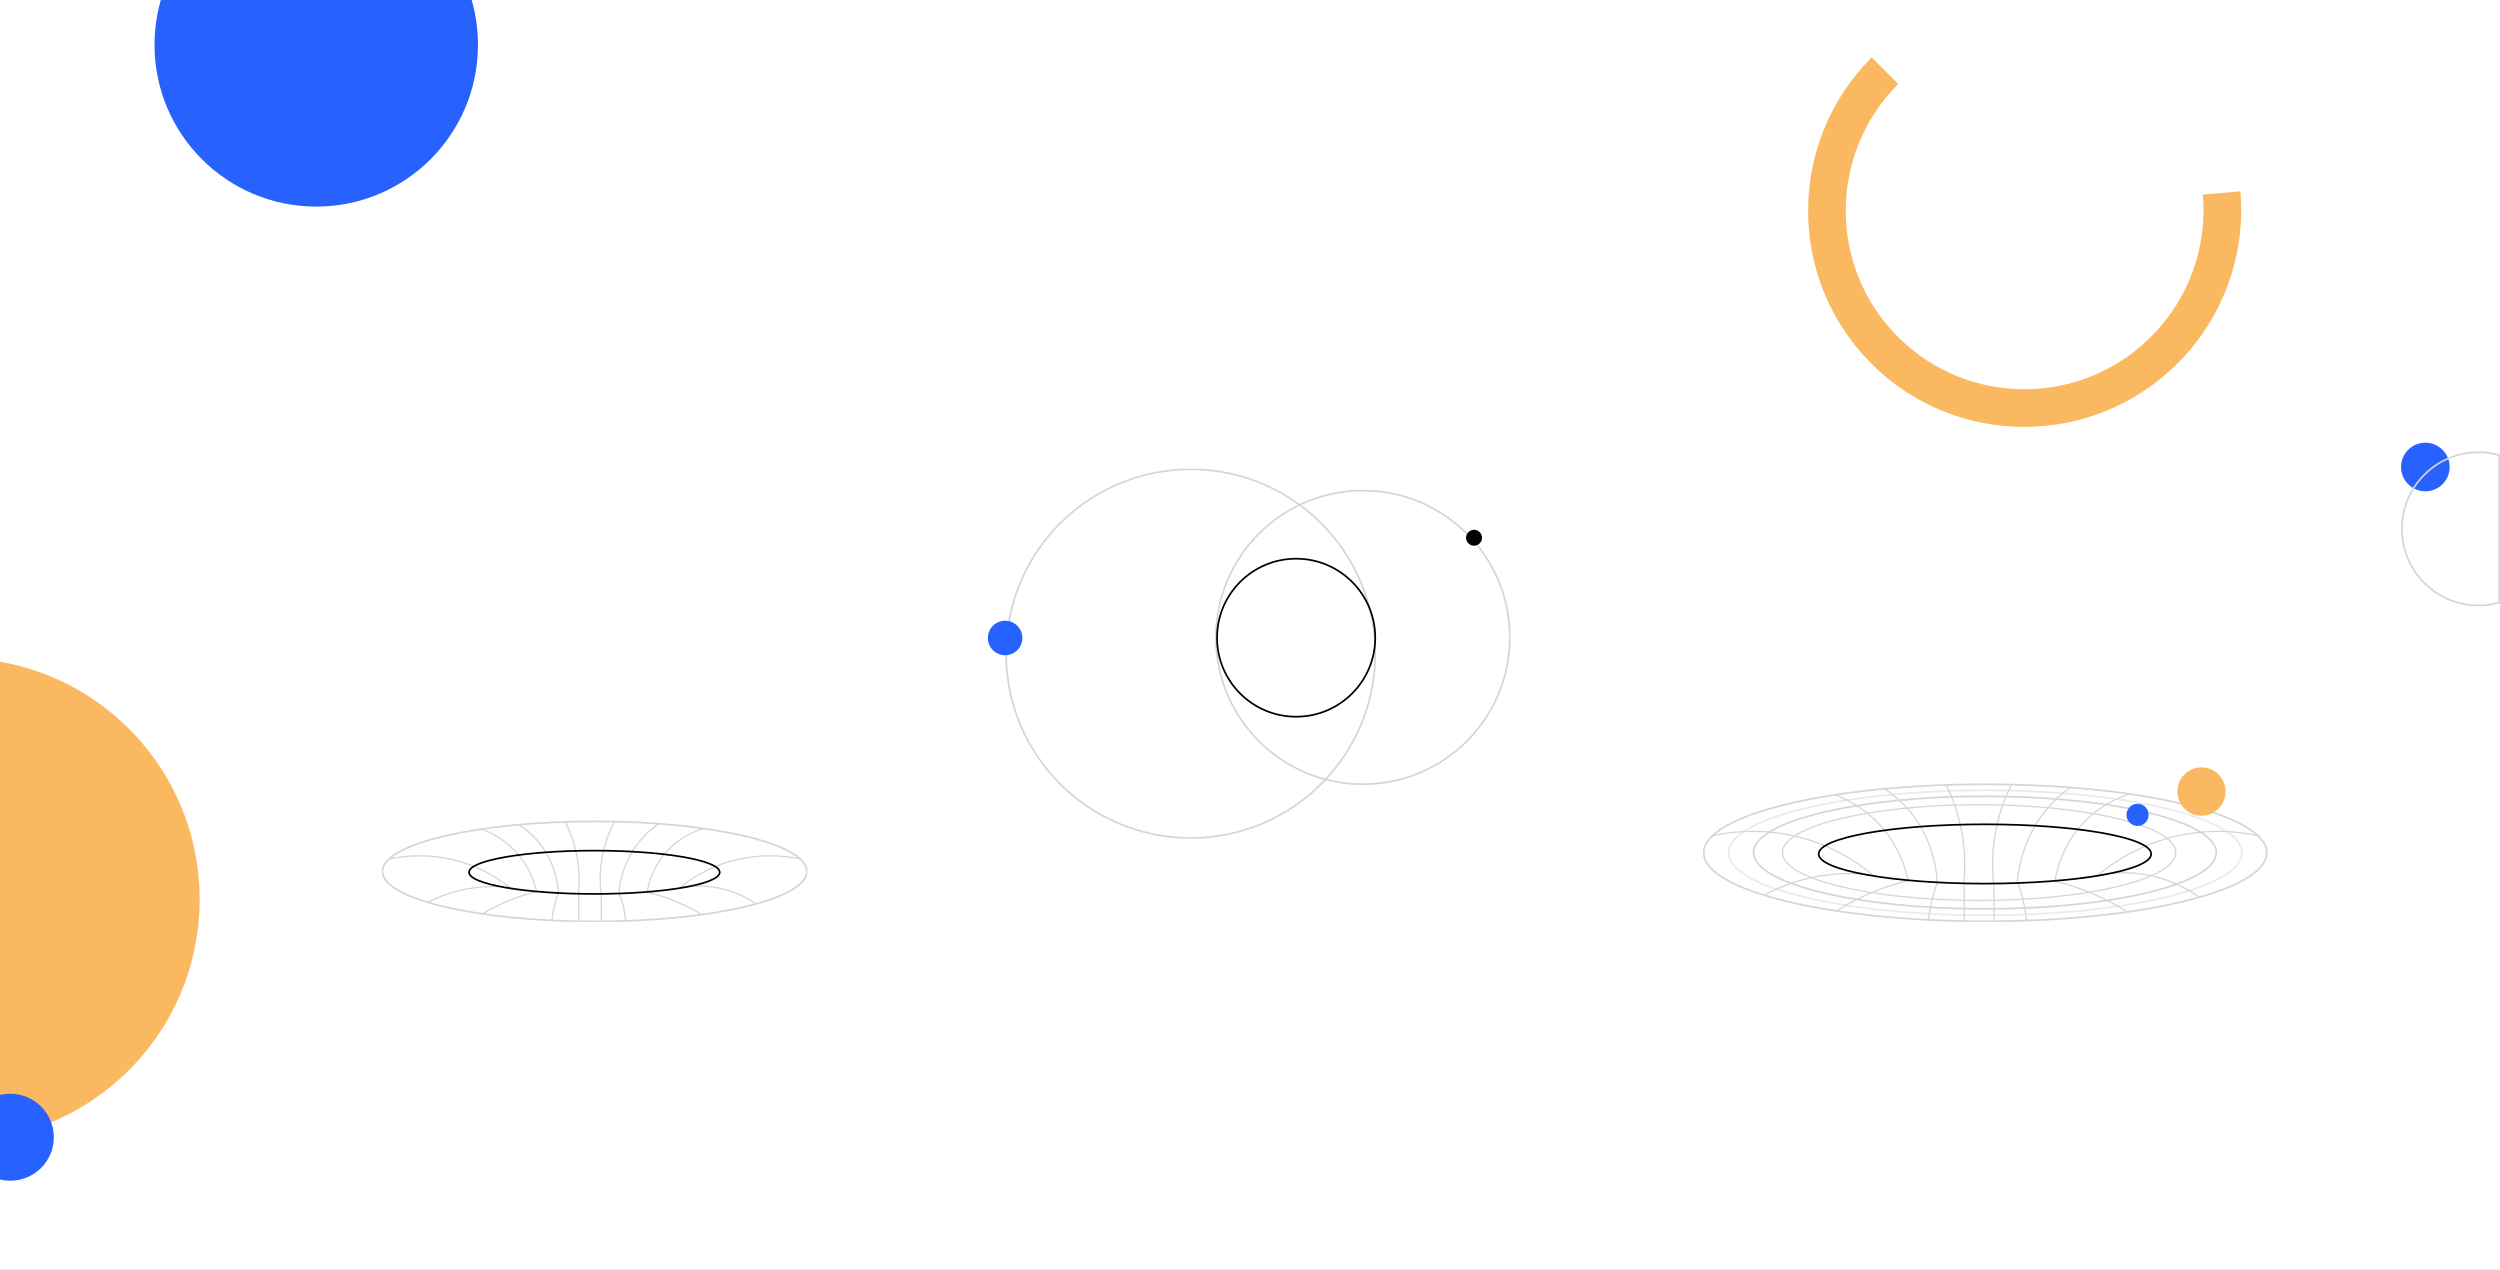
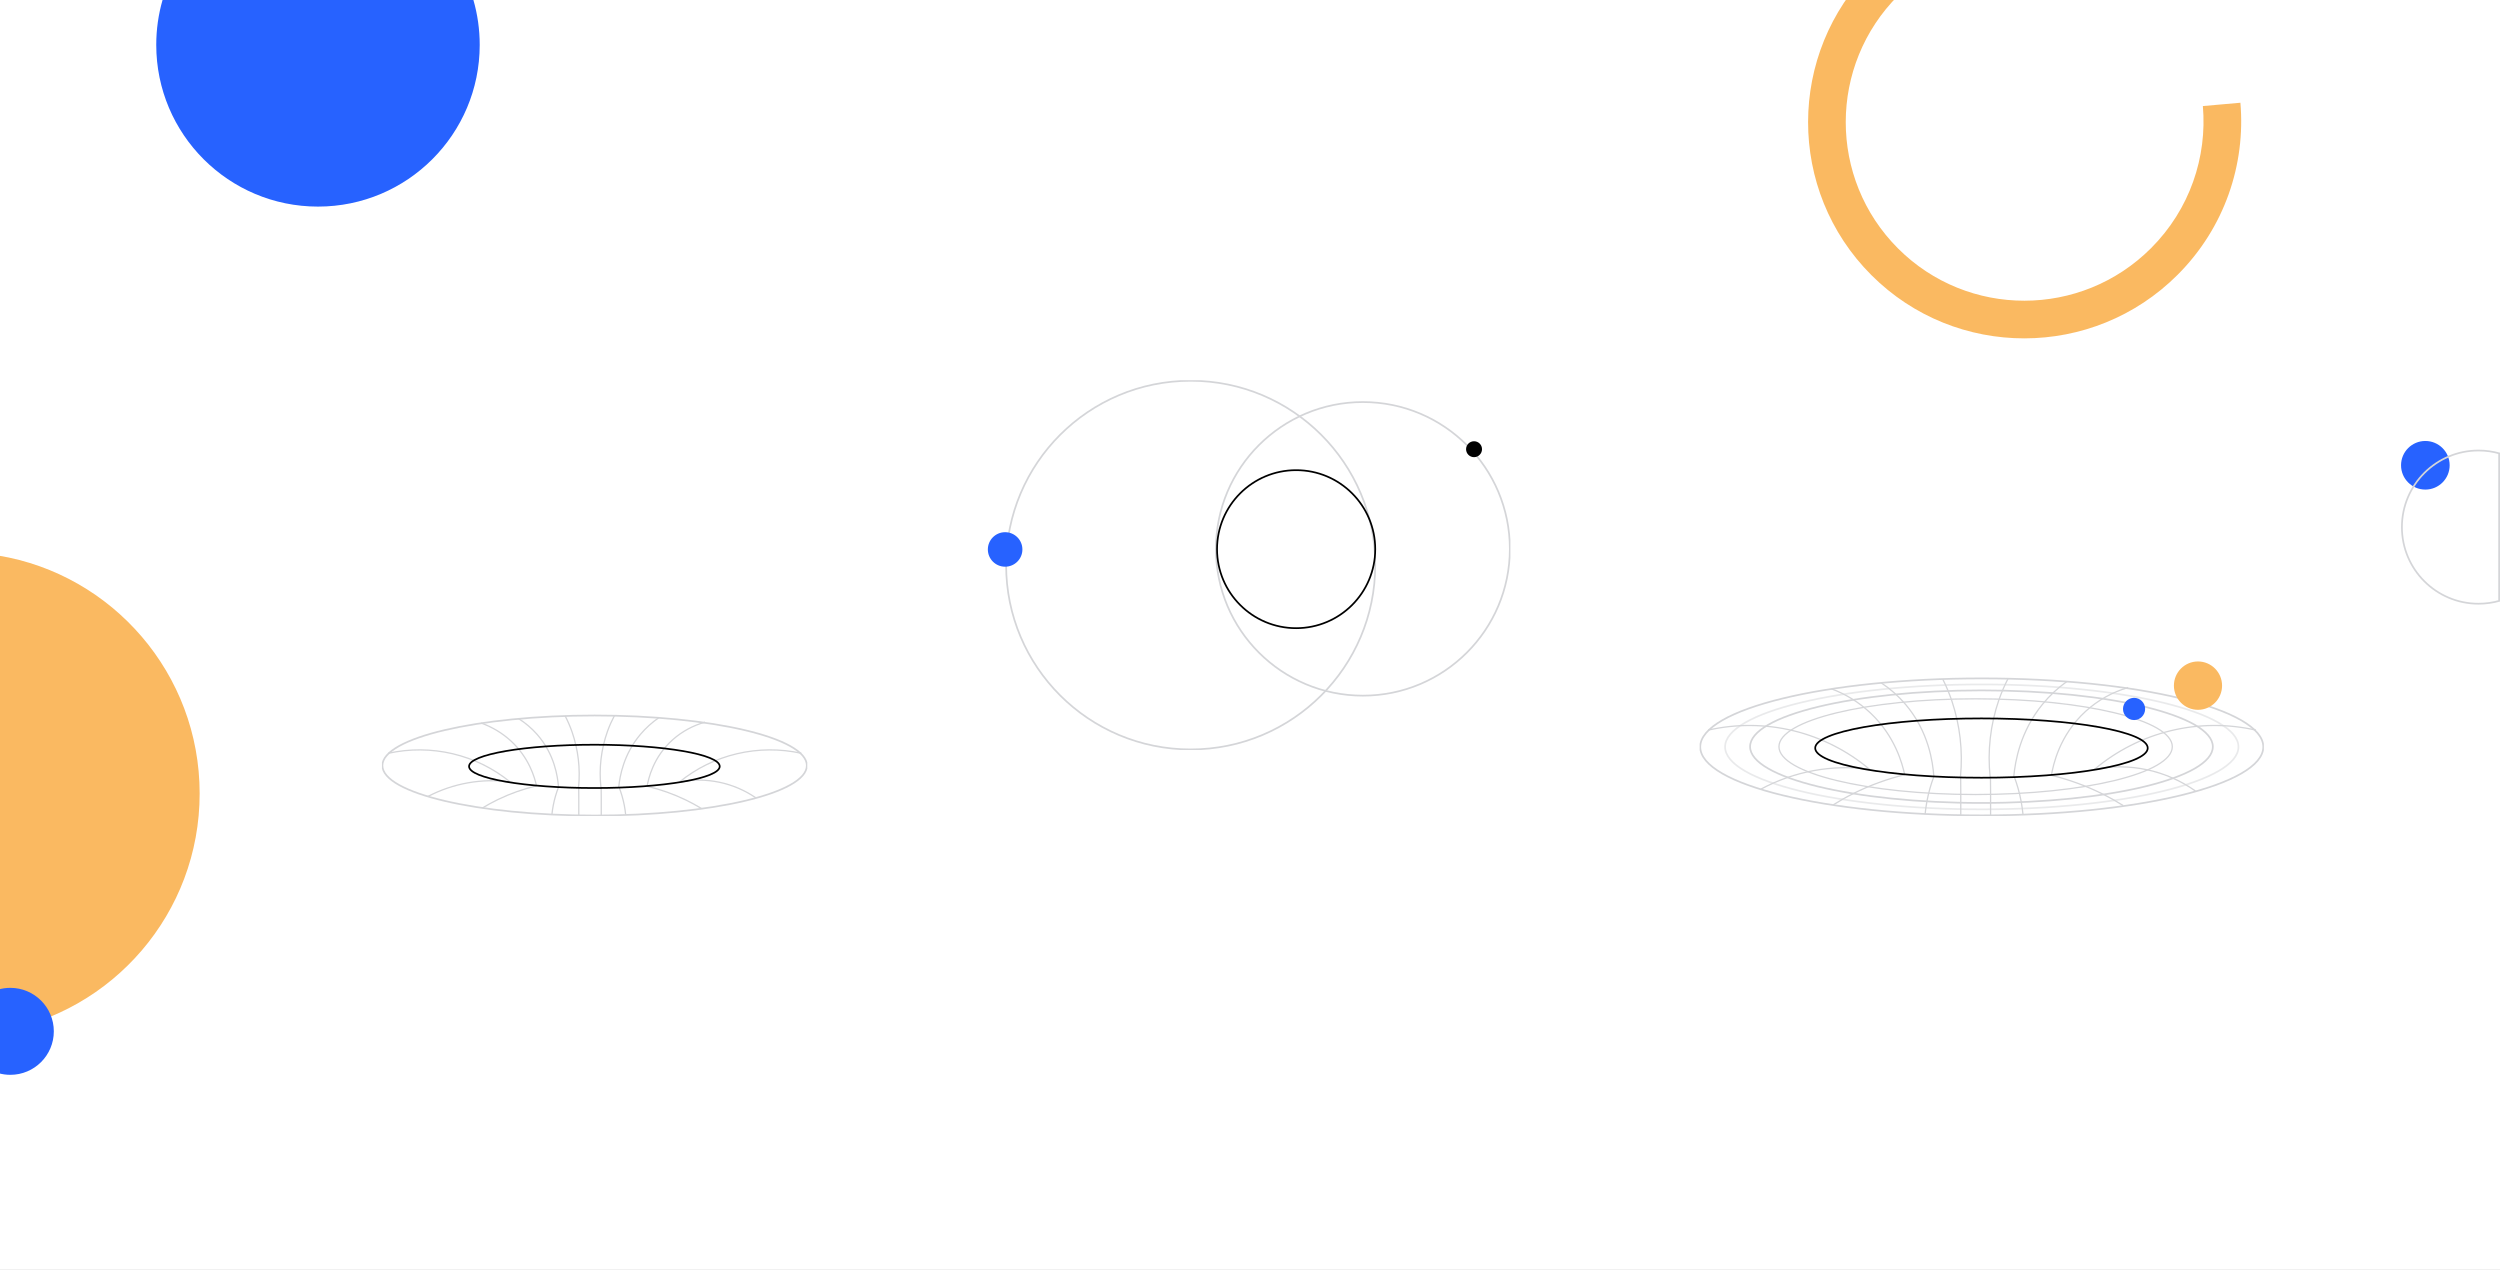
<svg xmlns="http://www.w3.org/2000/svg" width="1440" height="731" viewBox="0 0 1440 731" fill="none">
  <g clip-path="url(#clip0)">
    <rect width="1440" height="731" fill="white" />
-     <path fill-rule="evenodd" clip-rule="evenodd" d="M-1 655.169C64.805 644.31 115 587.068 115 518.085C115 449.101 64.805 391.86 -1 381L-1 655.169Z" fill="#FAB961" />
-     <circle cx="1397" cy="269" r="14" fill="#2762FF" />
+     <path fill-rule="evenodd" clip-rule="evenodd" d="M-1 594.169C64.805 583.31 115 526.068 115 457.085C115 388.101 64.805 330.86 -1 320L-1 594.169Z" fill="#FAB961" />
+     <circle cx="1397" cy="268" r="14" fill="#2762FF" />
    <mask id="path-3-inside-1" fill="white">
-       <path fill-rule="evenodd" clip-rule="evenodd" d="M1383 304.621C1383 279.977 1402.98 260 1427.62 260C1431.92 260 1436.07 260.607 1440 261.739L1440 347.503C1436.07 348.635 1431.92 349.242 1427.62 349.242C1402.98 349.242 1383 329.265 1383 304.621Z" />
+       <path fill-rule="evenodd" clip-rule="evenodd" d="M1383 303.621C1383 278.977 1402.98 259 1427.62 259C1431.92 259 1436.07 259.607 1440 260.739L1440 346.503C1436.07 347.635 1431.92 348.242 1427.62 348.242C1402.98 348.242 1383 328.265 1383 303.621Z" />
    </mask>
-     <path d="M1440 261.739L1440.28 260.778L1441 260.987L1441 261.739L1440 261.739ZM1440 347.503L1441 347.503L1441 348.255L1440.28 348.464L1440 347.503ZM1427.62 261C1403.53 261 1384 280.53 1384 304.621L1382 304.621C1382 279.425 1402.43 259 1427.62 259L1427.62 261ZM1439.72 262.7C1435.88 261.593 1431.82 261 1427.62 261L1427.62 259C1432.01 259 1436.26 259.62 1440.28 260.778L1439.72 262.7ZM1441 261.739L1441 347.503L1439 347.503L1439 261.739L1441 261.739ZM1427.62 348.242C1431.82 348.242 1435.88 347.649 1439.72 346.542L1440.28 348.464C1436.26 349.622 1432.01 350.242 1427.62 350.242L1427.62 348.242ZM1384 304.621C1384 328.712 1403.53 348.242 1427.62 348.242L1427.62 350.242C1402.43 350.242 1382 329.817 1382 304.621L1384 304.621Z" fill="#D4D5D8" mask="url(#path-3-inside-1)" />
-     <path fill-rule="evenodd" clip-rule="evenodd" d="M-1 630.977C1.207 630.341 3.538 630 5.949 630C19.785 630 31 641.215 31 655.051C31 668.886 19.785 680.101 5.949 680.101C3.538 680.101 1.207 679.76 -1 679.125L-1 630.977Z" fill="#2762FF" />
-     <path fill-rule="evenodd" clip-rule="evenodd" d="M1093.4 48.374C1053.12 88.655 1053.06 153.898 1093.26 194.1C1133.47 234.302 1198.71 234.239 1238.99 193.959C1261.42 171.53 1271.37 141.362 1268.85 112.087L1290.47 110.174C1293.52 145.613 1281.46 182.133 1254.31 209.284C1205.55 258.044 1126.57 258.121 1077.91 209.455C1029.24 160.789 1029.32 81.81 1078.08 33.05L1093.4 48.374Z" fill="#FAB961" />
+     <path d="M1440 260.739L1440.28 259.778L1441 259.987L1441 260.739L1440 260.739ZM1440 346.503L1441 346.503L1441 347.255L1440.28 347.464L1440 346.503ZM1427.62 260C1403.53 260 1384 279.53 1384 303.621L1382 303.621C1382 278.425 1402.43 258 1427.62 258L1427.62 260ZM1439.72 261.7C1435.88 260.593 1431.82 260 1427.62 260L1427.62 258C1432.01 258 1436.26 258.62 1440.28 259.778L1439.72 261.7ZM1441 260.739L1441 346.503L1439 346.503L1439 260.739L1441 260.739ZM1427.62 347.242C1431.82 347.242 1435.88 346.649 1439.72 345.542L1440.28 347.464C1436.26 348.622 1432.01 349.242 1427.62 349.242L1427.62 347.242ZM1384 303.621C1384 327.712 1403.53 347.242 1427.62 347.242L1427.62 349.242C1402.43 349.242 1382 328.817 1382 303.621L1384 303.621Z" fill="#D4D5D8" mask="url(#path-3-inside-1)" />
+     <path fill-rule="evenodd" clip-rule="evenodd" d="M-1 569.977C1.207 569.341 3.538 569 5.949 569C19.785 569 31 580.215 31 594.051C31 607.886 19.785 619.101 5.949 619.101C3.538 619.101 1.207 618.76 -1 618.125L-1 569.977Z" fill="#2762FF" />
+     <path fill-rule="evenodd" clip-rule="evenodd" d="M1093.4 -2.626C1053.12 37.655 1053.06 102.898 1093.26 143.1C1133.47 183.302 1198.71 183.239 1238.99 142.959C1261.42 120.53 1271.37 90.362 1268.85 61.087L1290.47 59.174C1293.52 94.613 1281.46 131.133 1254.31 158.283C1205.55 207.044 1126.57 207.12 1077.91 158.455C1029.24 109.789 1029.32 30.81 1078.08 -17.95L1093.4 -2.626Z" fill="#FAB961" />
    <g clip-path="url(#clip1)">
-       <path d="M321.674 514.225C321.257 508.478 319.441 495.462 309.379 484.025C306.279 480.509 302.678 477.442 298.686 474.918" stroke="#D4D5D8" stroke-width="0.75" stroke-miterlimit="10" />
-       <path d="M356.413 514.225C357.02 508.044 359.212 495.482 368.861 484.025C371.942 480.372 375.513 477.137 379.477 474.406" stroke="#D4D5D8" stroke-width="0.75" stroke-miterlimit="10" />
-       <path d="M346.15 514.738C344.927 503.738 346.222 492.611 349.943 482.155C351.065 479.06 352.405 476.043 353.953 473.126" stroke="#D4D5D8" stroke-width="0.75" stroke-miterlimit="10" />
-       <path d="M333.256 514.482C334.332 503.711 333.054 492.842 329.504 482.587C328.395 479.434 327.068 476.359 325.532 473.382" stroke="#D4D5D8" stroke-width="0.75" stroke-miterlimit="10" />
-       <path d="M372.73 513.97C373.46 509.67 376.195 497.061 387.581 486.986C392.879 482.324 399.199 478.897 406.062 476.966" stroke="#D4D5D8" stroke-width="0.75" stroke-miterlimit="10" />
-       <path d="M309.042 513.713C308.003 508.946 304.785 497.427 294.231 487.745C289.292 483.234 283.467 479.74 277.105 477.475" stroke="#D4D5D8" stroke-width="0.75" stroke-miterlimit="10" />
-       <path d="M293.792 511.388C284.202 503.57 272.884 498.013 260.723 495.15C248.561 492.288 235.884 492.198 223.681 494.887" stroke="#D4D5D8" stroke-width="0.75" stroke-miterlimit="10" />
-       <path d="M293.791 511.336C277.539 509.253 261.024 512.185 246.577 519.721" stroke="#D4D5D8" stroke-width="0.75" stroke-miterlimit="10" />
-       <path d="M391.434 511.336C398.998 509.917 406.78 509.996 414.312 511.569C421.845 513.141 428.974 516.175 435.274 520.489" stroke="#D4D5D8" stroke-width="0.75" stroke-miterlimit="10" />
-       <path d="M342.501 530.752C410.015 530.752 464.746 517.851 464.746 501.938C464.746 486.024 410.015 473.123 342.501 473.123C274.987 473.123 220.256 486.024 220.256 501.938C220.256 517.851 274.987 530.752 342.501 530.752Z" stroke="#D4D5D8" stroke-miterlimit="10" />
-       <path d="M391.434 511.388C401.024 503.57 412.341 498.013 424.503 495.15C436.664 492.288 449.341 492.198 461.545 494.887" stroke="#D4D5D8" stroke-width="0.75" stroke-miterlimit="10" />
-       <path d="M309.106 513.623C301.407 515.44 293.94 518.087 286.843 521.513C283.591 523.085 280.61 524.729 277.896 526.379" stroke="#D4D5D8" stroke-width="0.75" stroke-miterlimit="10" />
-       <path d="M372.736 513.89C380.435 515.707 387.902 518.354 394.998 521.78C398.25 523.352 401.232 524.996 403.946 526.646" stroke="#D4D5D8" stroke-width="0.75" stroke-miterlimit="10" />
-       <path d="M321.758 514.257C320.413 517.689 319.385 521.231 318.687 524.841C318.322 526.728 318.068 528.525 317.897 530.217" stroke="#D4D5D8" stroke-width="0.75" stroke-miterlimit="10" />
-       <path d="M356.52 514.259C357.864 517.691 358.892 521.233 359.591 524.843C359.955 526.73 360.209 528.528 360.38 530.219" stroke="#D4D5D8" stroke-width="0.75" stroke-miterlimit="10" />
-       <path d="M346.271 514.656C346.293 516.678 346.309 518.708 346.318 520.747C346.335 524.185 346.335 527.598 346.318 530.988" stroke="#D4D5D8" stroke-width="0.75" stroke-miterlimit="10" />
-       <path d="M333.334 514.52C333.356 516.529 333.372 518.546 333.382 520.573C333.399 523.989 333.399 527.382 333.382 530.751" stroke="#D4D5D8" stroke-width="0.75" stroke-miterlimit="10" />
-       <path d="M342.365 514.905C382.236 514.905 414.558 509.322 414.558 502.434C414.558 495.547 382.236 489.963 342.365 489.963C302.494 489.963 270.172 495.547 270.172 502.434C270.172 509.322 302.494 514.905 342.365 514.905Z" stroke="black" stroke-miterlimit="10" />
+       <path d="M321.674 453.225C321.257 447.478 319.441 434.463 309.379 423.025C306.279 419.509 302.678 416.443 298.686 413.918" stroke="#D4D5D8" stroke-width="0.75" stroke-miterlimit="10" />
+       <path d="M356.413 453.225C357.021 447.044 359.212 434.482 368.861 423.025C371.943 419.372 375.513 416.137 379.478 413.406" stroke="#D4D5D8" stroke-width="0.75" stroke-miterlimit="10" />
+       <path d="M346.15 453.738C344.927 442.738 346.222 431.611 349.943 421.156C351.065 418.06 352.405 415.043 353.953 412.126" stroke="#D4D5D8" stroke-width="0.75" stroke-miterlimit="10" />
+       <path d="M333.257 453.482C334.333 442.711 333.054 431.842 329.504 421.587C328.396 418.434 327.069 415.359 325.532 412.382" stroke="#D4D5D8" stroke-width="0.75" stroke-miterlimit="10" />
+       <path d="M372.73 452.97C373.46 448.67 376.195 436.061 387.581 425.986C392.879 421.324 399.199 417.897 406.062 415.967" stroke="#D4D5D8" stroke-width="0.75" stroke-miterlimit="10" />
+       <path d="M309.042 452.713C308.003 447.946 304.785 436.427 294.231 426.745C289.292 422.234 283.467 418.74 277.105 416.475" stroke="#D4D5D8" stroke-width="0.75" stroke-miterlimit="10" />
+       <path d="M293.792 450.388C284.202 442.57 272.884 437.013 260.723 434.151C248.561 431.288 235.884 431.198 223.681 433.887" stroke="#D4D5D8" stroke-width="0.75" stroke-miterlimit="10" />
+       <path d="M293.792 450.336C277.539 448.253 261.025 451.186 246.577 458.721" stroke="#D4D5D8" stroke-width="0.75" stroke-miterlimit="10" />
+       <path d="M391.434 450.336C398.998 448.917 406.78 448.996 414.312 450.569C421.845 452.141 428.974 455.175 435.274 459.489" stroke="#D4D5D8" stroke-width="0.75" stroke-miterlimit="10" />
+       <path d="M342.501 469.752C410.015 469.752 464.746 456.851 464.746 440.938C464.746 425.024 410.015 412.123 342.501 412.123C274.987 412.123 220.256 425.024 220.256 440.938C220.256 456.851 274.987 469.752 342.501 469.752Z" stroke="#D4D5D8" stroke-miterlimit="10" />
+       <path d="M391.434 450.388C401.024 442.57 412.341 437.013 424.503 434.151C436.664 431.288 449.341 431.198 461.545 433.887" stroke="#D4D5D8" stroke-width="0.75" stroke-miterlimit="10" />
+       <path d="M309.106 452.623C301.407 454.441 293.94 457.087 286.843 460.513C283.591 462.085 280.61 463.729 277.896 465.379" stroke="#D4D5D8" stroke-width="0.75" stroke-miterlimit="10" />
+       <path d="M372.735 452.89C380.434 454.707 387.901 457.354 394.998 460.78C398.25 462.352 401.231 463.996 403.946 465.646" stroke="#D4D5D8" stroke-width="0.75" stroke-miterlimit="10" />
+       <path d="M321.758 453.257C320.414 456.689 319.386 460.231 318.687 463.841C318.322 465.728 318.068 467.525 317.897 469.218" stroke="#D4D5D8" stroke-width="0.75" stroke-miterlimit="10" />
+       <path d="M356.52 453.259C357.864 456.691 358.892 460.234 359.591 463.843C359.955 465.73 360.209 467.528 360.38 469.219" stroke="#D4D5D8" stroke-width="0.75" stroke-miterlimit="10" />
+       <path d="M346.271 453.656C346.294 455.678 346.309 457.708 346.319 459.748C346.336 463.185 346.336 466.598 346.319 469.988" stroke="#D4D5D8" stroke-width="0.75" stroke-miterlimit="10" />
+       <path d="M333.334 453.52C333.355 455.529 333.371 457.547 333.381 459.573C333.398 462.989 333.398 466.382 333.381 469.751" stroke="#D4D5D8" stroke-width="0.75" stroke-miterlimit="10" />
+       <path d="M342.365 453.905C382.236 453.905 414.558 448.322 414.558 441.434C414.558 434.547 382.236 428.963 342.365 428.963C302.494 428.963 270.172 434.547 270.172 441.434C270.172 448.322 302.494 453.905 342.365 453.905Z" stroke="black" stroke-miterlimit="10" />
    </g>
    <g clip-path="url(#clip2)">
-       <path d="M685.831 482.677C744.539 482.677 792.132 435.14 792.132 376.5C792.132 317.86 744.539 270.323 685.831 270.323C627.123 270.323 579.53 317.86 579.53 376.5C579.53 435.14 627.123 482.677 685.831 482.677Z" stroke="#D4D5D8" stroke-miterlimit="10" />
-       <path d="M785.024 451.696C831.777 451.696 869.677 413.839 869.677 367.141C869.677 320.443 831.777 282.586 785.024 282.586C738.272 282.586 700.371 320.443 700.371 367.141C700.371 413.839 738.272 451.696 785.024 451.696Z" stroke="#D4D5D8" stroke-miterlimit="10" />
-       <path d="M746.575 412.826C771.735 412.826 792.132 392.453 792.132 367.322C792.132 342.19 771.735 321.817 746.575 321.817C721.414 321.817 701.017 342.19 701.017 367.322C701.017 392.453 721.414 412.826 746.575 412.826Z" stroke="black" stroke-miterlimit="10" />
-       <path d="M849.05 314.331C851.587 314.331 853.643 312.277 853.643 309.743C853.643 307.209 851.587 305.155 849.05 305.155C846.513 305.155 844.457 307.209 844.457 309.743C844.457 312.277 846.513 314.331 849.05 314.331Z" fill="black" />
-       <path d="M578.95 377.421C584.446 377.421 588.901 372.972 588.901 367.483C588.901 361.994 584.446 357.544 578.95 357.544C573.455 357.544 569 361.994 569 367.483C569 372.972 573.455 377.421 578.95 377.421Z" fill="#2762FF" />
+       <path d="M685.831 431.677C744.539 431.677 792.132 384.14 792.132 325.5C792.132 266.86 744.539 219.323 685.831 219.323C627.123 219.323 579.53 266.86 579.53 325.5C579.53 384.14 627.123 431.677 685.831 431.677Z" stroke="#D4D5D8" stroke-miterlimit="10" />
+       <path d="M785.024 400.696C831.777 400.696 869.677 362.839 869.677 316.141C869.677 269.443 831.777 231.586 785.024 231.586C738.272 231.586 700.371 269.443 700.371 316.141C700.371 362.839 738.272 400.696 785.024 400.696Z" stroke="#D4D5D8" stroke-miterlimit="10" />
+       <path d="M746.575 361.826C771.736 361.826 792.133 341.453 792.133 316.322C792.133 291.19 771.736 270.817 746.575 270.817C721.414 270.817 701.018 291.19 701.018 316.322C701.018 341.453 721.414 361.826 746.575 361.826Z" stroke="black" stroke-miterlimit="10" />
+       <path d="M849.049 263.331C851.586 263.331 853.643 261.277 853.643 258.743C853.643 256.209 851.586 254.155 849.049 254.155C846.513 254.155 844.456 256.209 844.456 258.743C844.456 261.277 846.513 263.331 849.049 263.331Z" fill="black" />
+       <path d="M578.95 326.421C584.446 326.421 588.901 321.971 588.901 316.482C588.901 310.993 584.446 306.544 578.95 306.544C573.455 306.544 569 310.993 569 316.482C569 321.971 573.455 326.421 578.95 326.421Z" fill="#2762FF" />
    </g>
    <g clip-path="url(#clip3)">
-       <path d="M1115.87 508.032C1115.32 500.162 1112.91 482.341 1099.56 466.68C1095.45 461.867 1090.67 457.668 1085.38 454.211" stroke="#D4D5D8" stroke-width="0.75" stroke-miterlimit="10" />
-       <path d="M1161.96 508.032C1162.76 499.568 1165.67 482.368 1178.47 466.68C1182.56 461.678 1187.29 457.249 1192.55 453.51" stroke="#D4D5D8" stroke-width="0.75" stroke-miterlimit="10" />
-       <path d="M1148.34 508.733C1146.72 493.672 1148.44 478.436 1153.37 464.121C1154.86 459.882 1156.64 455.751 1158.69 451.758" stroke="#D4D5D8" stroke-width="0.75" stroke-miterlimit="10" />
-       <path d="M1131.23 508.382C1132.66 493.636 1130.97 478.752 1126.26 464.711C1124.79 460.395 1123.03 456.184 1120.99 452.108" stroke="#D4D5D8" stroke-width="0.75" stroke-miterlimit="10" />
-       <path d="M1183.6 507.681C1184.57 501.794 1188.2 484.53 1203.3 470.733C1210.33 464.35 1218.71 459.659 1227.81 457.015" stroke="#D4D5D8" stroke-width="0.75" stroke-miterlimit="10" />
-       <path d="M1099.12 507.331C1097.74 500.804 1093.47 485.032 1079.47 471.775C1072.92 465.598 1065.19 460.814 1056.75 457.713" stroke="#D4D5D8" stroke-width="0.75" stroke-miterlimit="10" />
-       <path d="M1078.89 504.146C1066.16 493.44 1051.15 485.832 1035.02 481.913C1018.89 477.993 1002.07 477.87 985.882 481.552" stroke="#D4D5D8" stroke-width="0.75" stroke-miterlimit="10" />
-       <path d="M1143.32 523.507C1216.92 523.507 1276.59 508.991 1276.59 491.084C1276.59 473.177 1216.92 458.66 1143.32 458.66C1069.72 458.66 1010.05 473.177 1010.05 491.084C1010.05 508.991 1069.72 523.507 1143.32 523.507Z" stroke="#D4D5D8" stroke-miterlimit="10" />
-       <path d="M1078.89 504.078C1057.33 501.225 1035.42 505.24 1016.26 515.557" stroke="#D4D5D8" stroke-width="0.75" stroke-miterlimit="10" />
-       <path d="M1208.41 504.078C1218.45 502.134 1228.77 502.242 1238.76 504.395C1248.75 506.548 1258.21 510.702 1266.57 516.609" stroke="#D4D5D8" stroke-width="0.75" stroke-miterlimit="10" />
-       <path d="M1143.5 530.66C1233.06 530.66 1305.66 512.996 1305.66 491.207C1305.66 469.417 1233.06 451.754 1143.5 451.754C1053.94 451.754 981.338 469.417 981.338 491.207C981.338 512.996 1053.94 530.66 1143.5 530.66Z" stroke="#D4D5D8" stroke-miterlimit="10" />
-       <path d="M1208.41 504.146C1221.13 493.44 1236.14 485.832 1252.28 481.913C1268.41 477.993 1285.23 477.87 1301.41 481.552" stroke="#D4D5D8" stroke-width="0.75" stroke-miterlimit="10" />
-       <path d="M1099.2 507.205C1088.99 509.693 1079.08 513.317 1069.67 518.008C1065.35 520.161 1061.4 522.412 1057.8 524.671" stroke="#D4D5D8" stroke-width="0.75" stroke-miterlimit="10" />
-       <path d="M1183.61 507.572C1193.82 510.061 1203.73 513.684 1213.14 518.375C1217.45 520.528 1221.41 522.779 1225.01 525.038" stroke="#D4D5D8" stroke-width="0.75" stroke-miterlimit="10" />
-       <path d="M1115.98 508.074C1114.2 512.774 1112.84 517.625 1111.91 522.567C1111.43 525.151 1111.09 527.612 1110.86 529.929" stroke="#D4D5D8" stroke-width="0.75" stroke-miterlimit="10" />
-       <path d="M1162.1 508.078C1163.88 512.778 1165.24 517.628 1166.17 522.57C1166.65 525.153 1166.99 527.615 1167.22 529.931" stroke="#D4D5D8" stroke-width="0.75" stroke-miterlimit="10" />
-       <path d="M1148.5 508.618C1148.53 511.387 1148.55 514.167 1148.57 516.959C1148.59 521.665 1148.59 526.339 1148.57 530.98" stroke="#D4D5D8" stroke-width="0.75" stroke-miterlimit="10" />
-       <path d="M1131.34 508.435C1131.37 511.186 1131.39 513.948 1131.4 516.723C1131.43 521.401 1131.43 526.046 1131.4 530.659" stroke="#D4D5D8" stroke-width="0.75" stroke-miterlimit="10" />
-       <path opacity="0.5" d="M1143.5 527.178C1225.15 527.178 1291.35 511.073 1291.35 491.207C1291.35 471.341 1225.15 455.236 1143.5 455.236C1061.85 455.236 995.652 471.341 995.652 491.207C995.652 511.073 1061.85 527.178 1143.5 527.178Z" stroke="#D4D5D8" stroke-miterlimit="10" />
-       <path d="M1139.96 518.646C1202.53 518.646 1253.25 506.306 1253.25 491.084C1253.25 475.862 1202.53 463.522 1139.96 463.522C1077.4 463.522 1026.68 475.862 1026.68 491.084C1026.68 506.306 1077.4 518.646 1139.96 518.646Z" stroke="#D4D5D8" stroke-width="0.75" stroke-miterlimit="10" />
-       <path d="M1143.32 508.962C1196.21 508.962 1239.09 501.317 1239.09 491.887C1239.09 482.456 1196.21 474.811 1143.32 474.811C1090.43 474.811 1047.55 482.456 1047.55 491.887C1047.55 501.317 1090.43 508.962 1143.32 508.962Z" stroke="black" stroke-miterlimit="10" />
-       <path d="M1231.23 475.757C1234.75 475.757 1237.6 472.891 1237.6 469.355C1237.6 465.82 1234.75 462.954 1231.23 462.954C1227.71 462.954 1224.85 465.82 1224.85 469.355C1224.85 472.891 1227.71 475.757 1231.23 475.757Z" fill="#2762FF" />
-       <path d="M1268.04 469.856C1275.7 469.856 1281.91 463.62 1281.91 455.928C1281.91 448.236 1275.7 442 1268.04 442C1260.38 442 1254.17 448.236 1254.17 455.928C1254.17 463.62 1260.38 469.856 1268.04 469.856Z" fill="#FAB961" />
+       <path d="M1113.87 447.032C1113.32 439.162 1110.91 421.341 1097.56 405.68C1093.45 400.867 1088.67 396.668 1083.38 393.211" stroke="#D4D5D8" stroke-width="0.75" stroke-miterlimit="10" />
+       <path d="M1159.96 447.032C1160.76 438.568 1163.67 421.368 1176.47 405.68C1180.56 400.678 1185.29 396.249 1190.55 392.51" stroke="#D4D5D8" stroke-width="0.75" stroke-miterlimit="10" />
+       <path d="M1146.34 447.733C1144.72 432.672 1146.44 417.436 1151.37 403.121C1152.86 398.882 1154.64 394.751 1156.69 390.758" stroke="#D4D5D8" stroke-width="0.75" stroke-miterlimit="10" />
+       <path d="M1129.23 447.382C1130.66 432.636 1128.97 417.752 1124.26 403.711C1122.79 399.395 1121.03 395.184 1118.99 391.108" stroke="#D4D5D8" stroke-width="0.75" stroke-miterlimit="10" />
+       <path d="M1181.6 446.681C1182.57 440.794 1186.2 423.53 1201.3 409.733C1208.33 403.35 1216.71 398.659 1225.82 396.015" stroke="#D4D5D8" stroke-width="0.75" stroke-miterlimit="10" />
+       <path d="M1097.12 446.331C1095.74 439.804 1091.47 424.032 1077.47 410.775C1070.92 404.598 1063.19 399.814 1054.75 396.713" stroke="#D4D5D8" stroke-width="0.75" stroke-miterlimit="10" />
+       <path d="M1076.89 443.146C1064.16 432.441 1049.15 424.832 1033.02 420.913C1016.89 416.994 1000.07 416.87 983.882 420.553" stroke="#D4D5D8" stroke-width="0.75" stroke-miterlimit="10" />
+       <path d="M1141.32 462.507C1214.92 462.507 1274.59 447.991 1274.59 430.084C1274.59 412.177 1214.92 397.66 1141.32 397.66C1067.72 397.66 1008.05 412.177 1008.05 430.084C1008.05 447.991 1067.72 462.507 1141.32 462.507Z" stroke="#D4D5D8" stroke-miterlimit="10" />
+       <path d="M1076.89 443.078C1055.33 440.225 1033.42 444.24 1014.26 454.557" stroke="#D4D5D8" stroke-width="0.75" stroke-miterlimit="10" />
+       <path d="M1206.41 443.078C1216.45 441.134 1226.77 441.242 1236.76 443.395C1246.75 445.548 1256.21 449.702 1264.57 455.609" stroke="#D4D5D8" stroke-width="0.75" stroke-miterlimit="10" />
+       <path d="M1141.5 469.66C1231.06 469.66 1303.66 451.996 1303.66 430.207C1303.66 408.418 1231.06 390.754 1141.5 390.754C1051.94 390.754 979.339 408.418 979.339 430.207C979.339 451.996 1051.94 469.66 1141.5 469.66Z" stroke="#D4D5D8" stroke-miterlimit="10" />
+       <path d="M1206.41 443.146C1219.13 432.441 1234.15 424.832 1250.28 420.913C1266.41 416.994 1283.23 416.87 1299.42 420.553" stroke="#D4D5D8" stroke-width="0.75" stroke-miterlimit="10" />
+       <path d="M1097.2 446.205C1086.99 448.693 1077.08 452.317 1067.67 457.008C1063.35 459.161 1059.4 461.412 1055.8 463.671" stroke="#D4D5D8" stroke-width="0.75" stroke-miterlimit="10" />
+       <path d="M1181.61 446.572C1191.82 449.061 1201.73 452.684 1211.14 457.375C1215.45 459.528 1219.41 461.779 1223.01 464.038" stroke="#D4D5D8" stroke-width="0.75" stroke-miterlimit="10" />
+       <path d="M1113.98 447.074C1112.2 451.774 1110.84 456.625 1109.91 461.567C1109.43 464.151 1109.09 466.612 1108.86 468.929" stroke="#D4D5D8" stroke-width="0.75" stroke-miterlimit="10" />
+       <path d="M1160.1 447.078C1161.88 451.778 1163.24 456.627 1164.17 461.57C1164.65 464.153 1164.99 466.615 1165.22 468.931" stroke="#D4D5D8" stroke-width="0.75" stroke-miterlimit="10" />
+       <path d="M1146.5 447.618C1146.53 450.387 1146.55 453.167 1146.57 455.959C1146.59 460.665 1146.59 465.339 1146.57 469.98" stroke="#D4D5D8" stroke-width="0.75" stroke-miterlimit="10" />
+       <path d="M1129.34 447.435C1129.37 450.186 1129.39 452.948 1129.4 455.723C1129.43 460.401 1129.43 465.046 1129.4 469.659" stroke="#D4D5D8" stroke-width="0.75" stroke-miterlimit="10" />
+       <path opacity="0.5" d="M1141.5 466.178C1223.15 466.178 1289.35 450.073 1289.35 430.207C1289.35 410.341 1223.15 394.236 1141.5 394.236C1059.85 394.236 993.652 410.341 993.652 430.207C993.652 450.073 1059.85 466.178 1141.5 466.178Z" stroke="#D4D5D8" stroke-miterlimit="10" />
+       <path d="M1137.96 457.646C1200.53 457.646 1251.25 445.306 1251.25 430.084C1251.25 414.862 1200.53 402.522 1137.96 402.522C1075.4 402.522 1024.68 414.862 1024.68 430.084C1024.68 445.306 1075.4 457.646 1137.96 457.646Z" stroke="#D4D5D8" stroke-width="0.75" stroke-miterlimit="10" />
+       <path d="M1141.32 447.962C1194.21 447.962 1237.09 440.317 1237.09 430.887C1237.09 421.456 1194.21 413.811 1141.32 413.811C1088.43 413.811 1045.55 421.456 1045.55 430.887C1045.55 440.317 1088.43 447.962 1141.32 447.962Z" stroke="black" stroke-miterlimit="10" />
+       <path d="M1229.23 414.757C1232.75 414.757 1235.6 411.891 1235.6 408.355C1235.6 404.82 1232.75 401.954 1229.23 401.954C1225.71 401.954 1222.85 404.82 1222.85 408.355C1222.85 411.891 1225.71 414.757 1229.23 414.757Z" fill="#2762FF" />
+       <path d="M1266.04 408.856C1273.7 408.856 1279.91 402.62 1279.91 394.928C1279.91 387.236 1273.7 381 1266.04 381C1258.38 381 1252.17 387.236 1252.17 394.928C1252.17 402.62 1258.38 408.856 1266.04 408.856Z" fill="#FAB961" />
    </g>
-     <path fill-rule="evenodd" clip-rule="evenodd" d="M92.631 0C90.267 8.206 89 16.877 89 25.843C89 77.292 130.708 119 182.157 119C233.606 119 275.313 77.292 275.313 25.843C275.313 16.877 274.046 8.206 271.682 0L92.631 0Z" fill="#2762FF" />
+     <path fill-rule="evenodd" clip-rule="evenodd" d="M93.631 0C91.267 8.206 90 16.877 90 25.843C90 77.292 131.708 119 183.157 119C234.606 119 276.313 77.292 276.313 25.843C276.313 16.877 275.046 8.206 272.682 0L93.631 0Z" fill="#2762FF" />
  </g>
  <defs>
    <clipPath id="clip0">
      <rect width="1440" height="731" fill="white" />
    </clipPath>
    <clipPath id="clip1">
-       <rect width="245" height="65" fill="white" transform="translate(220 466)" />
+       <rect width="245" height="65" fill="white" transform="translate(220 405)" />
    </clipPath>
    <clipPath id="clip2">
-       <rect width="301" height="213" fill="white" transform="translate(569 270)" />
+       <rect width="301" height="213" fill="white" transform="translate(569 219)" />
    </clipPath>
    <clipPath id="clip3">
-       <rect width="325" height="89" fill="white" transform="translate(981 442)" />
+       <rect width="325" height="89" fill="white" transform="translate(979 381)" />
    </clipPath>
  </defs>
</svg>
